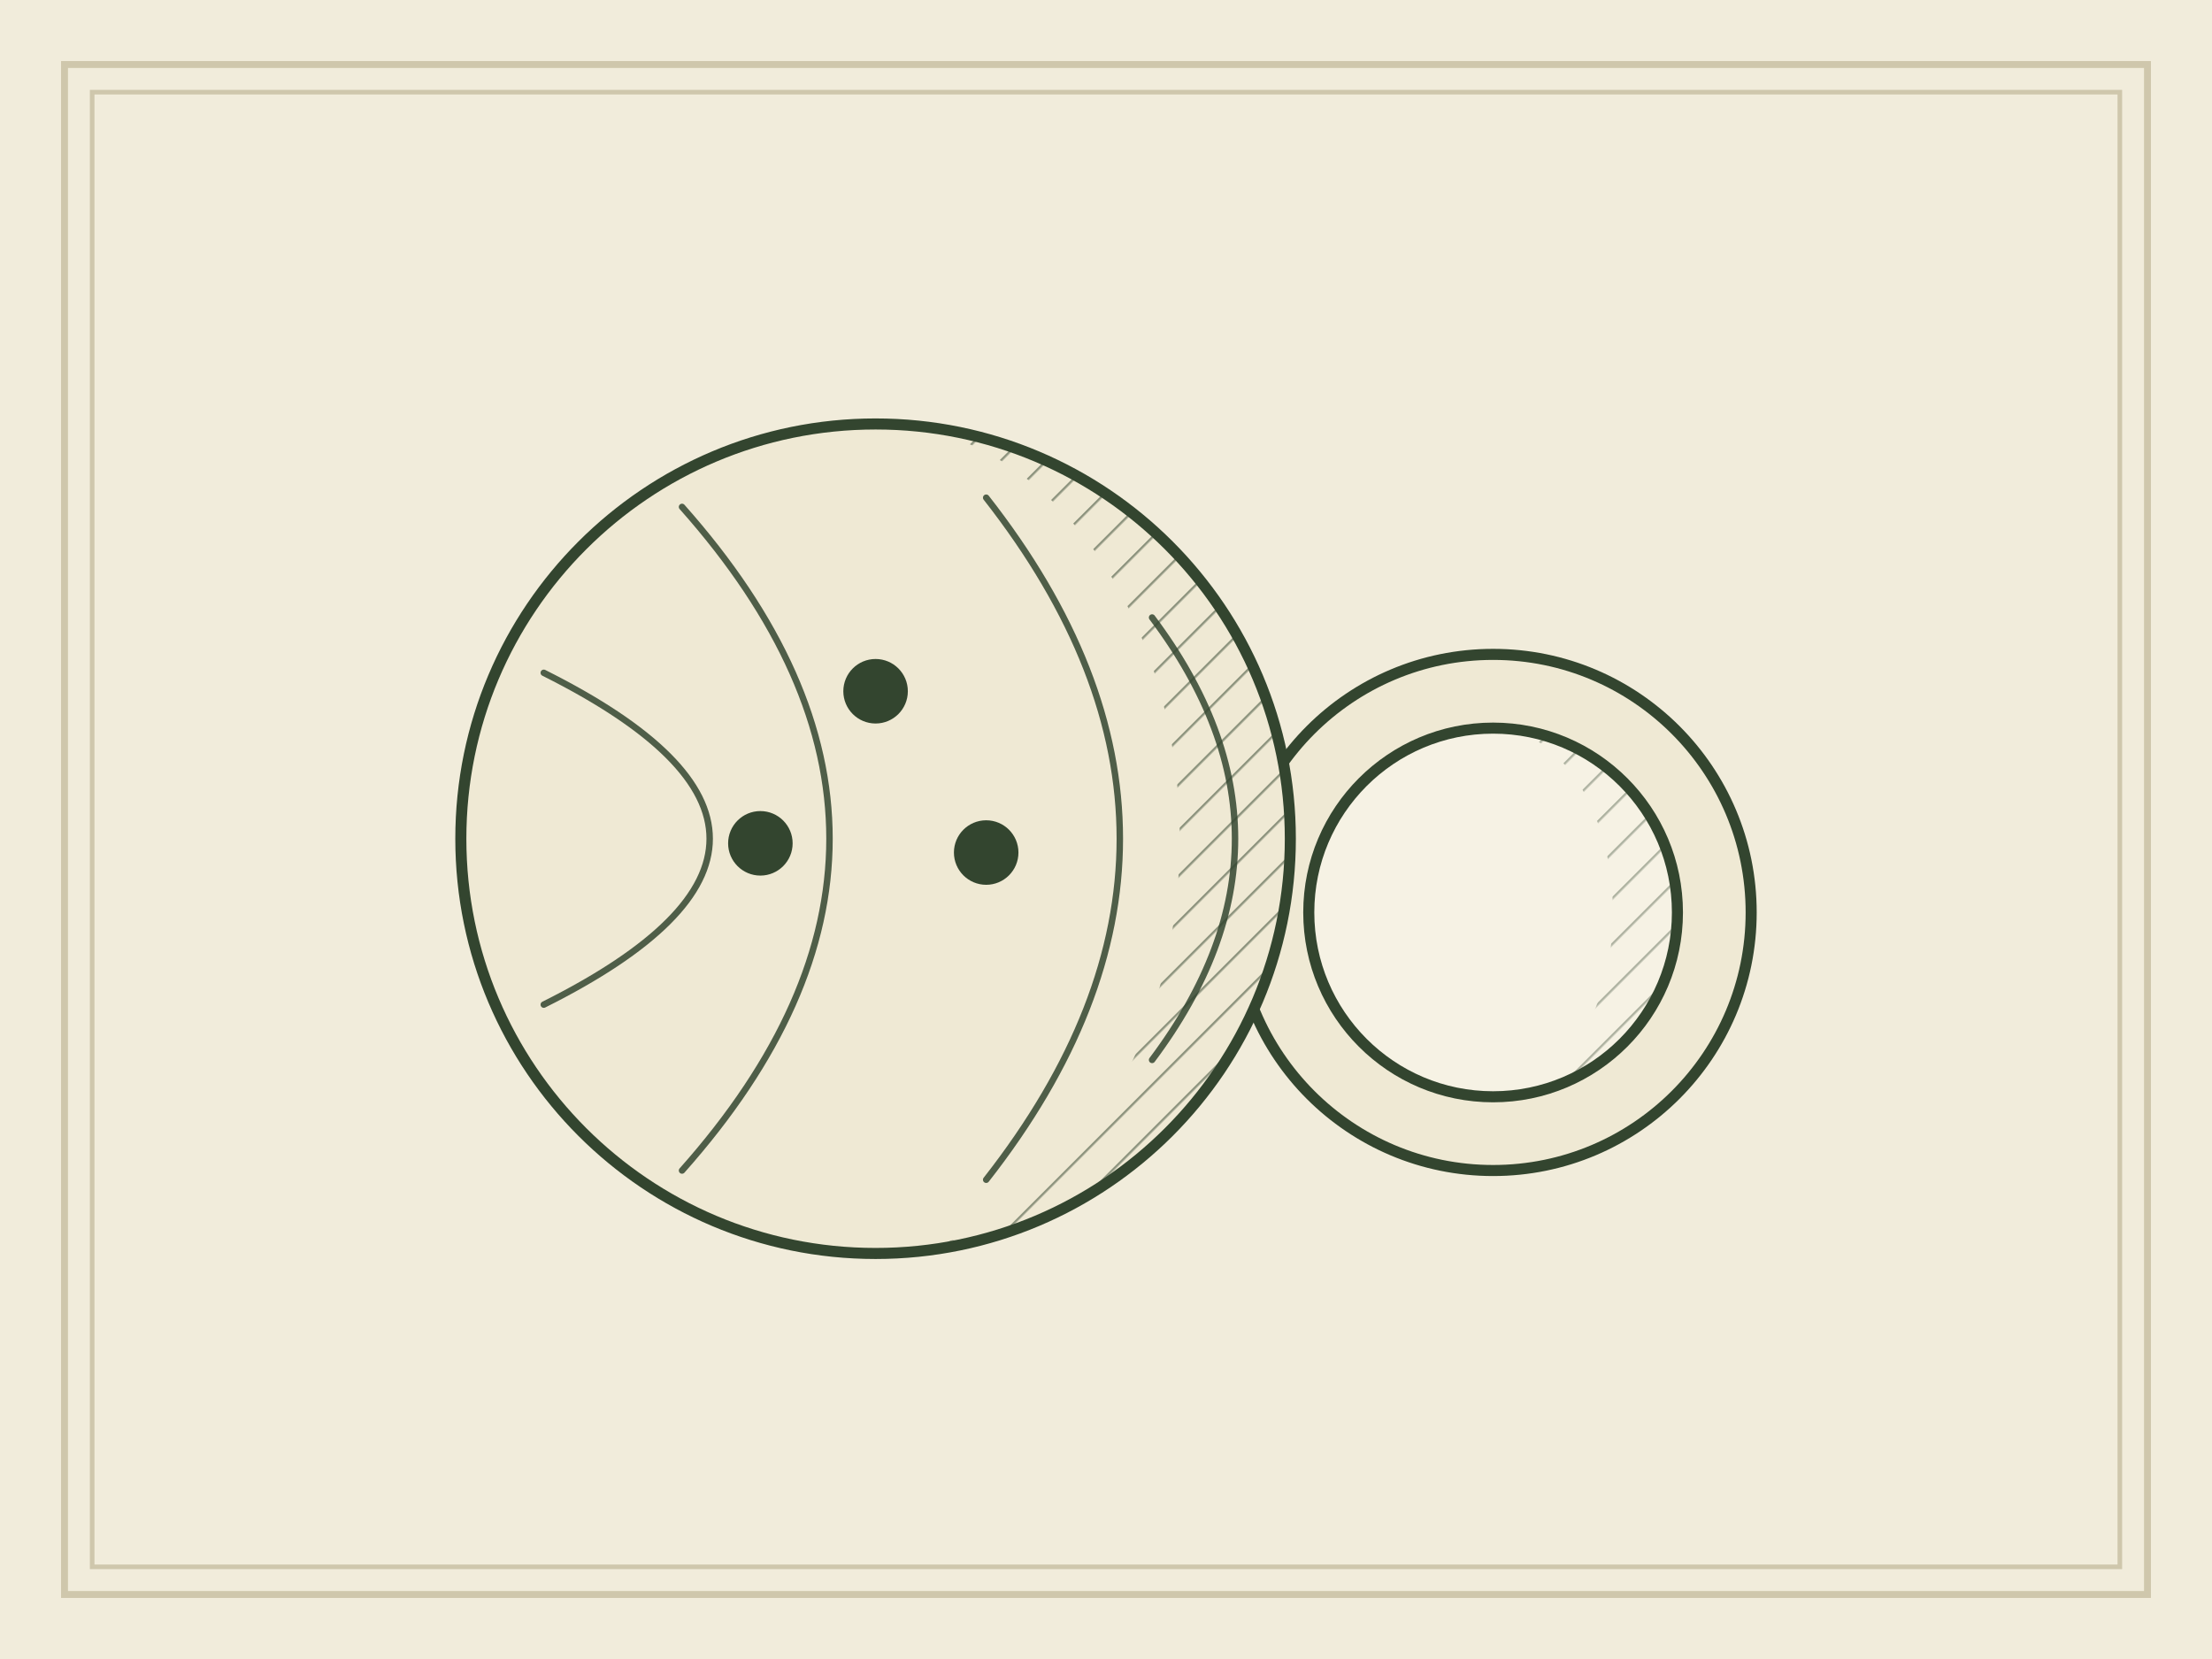
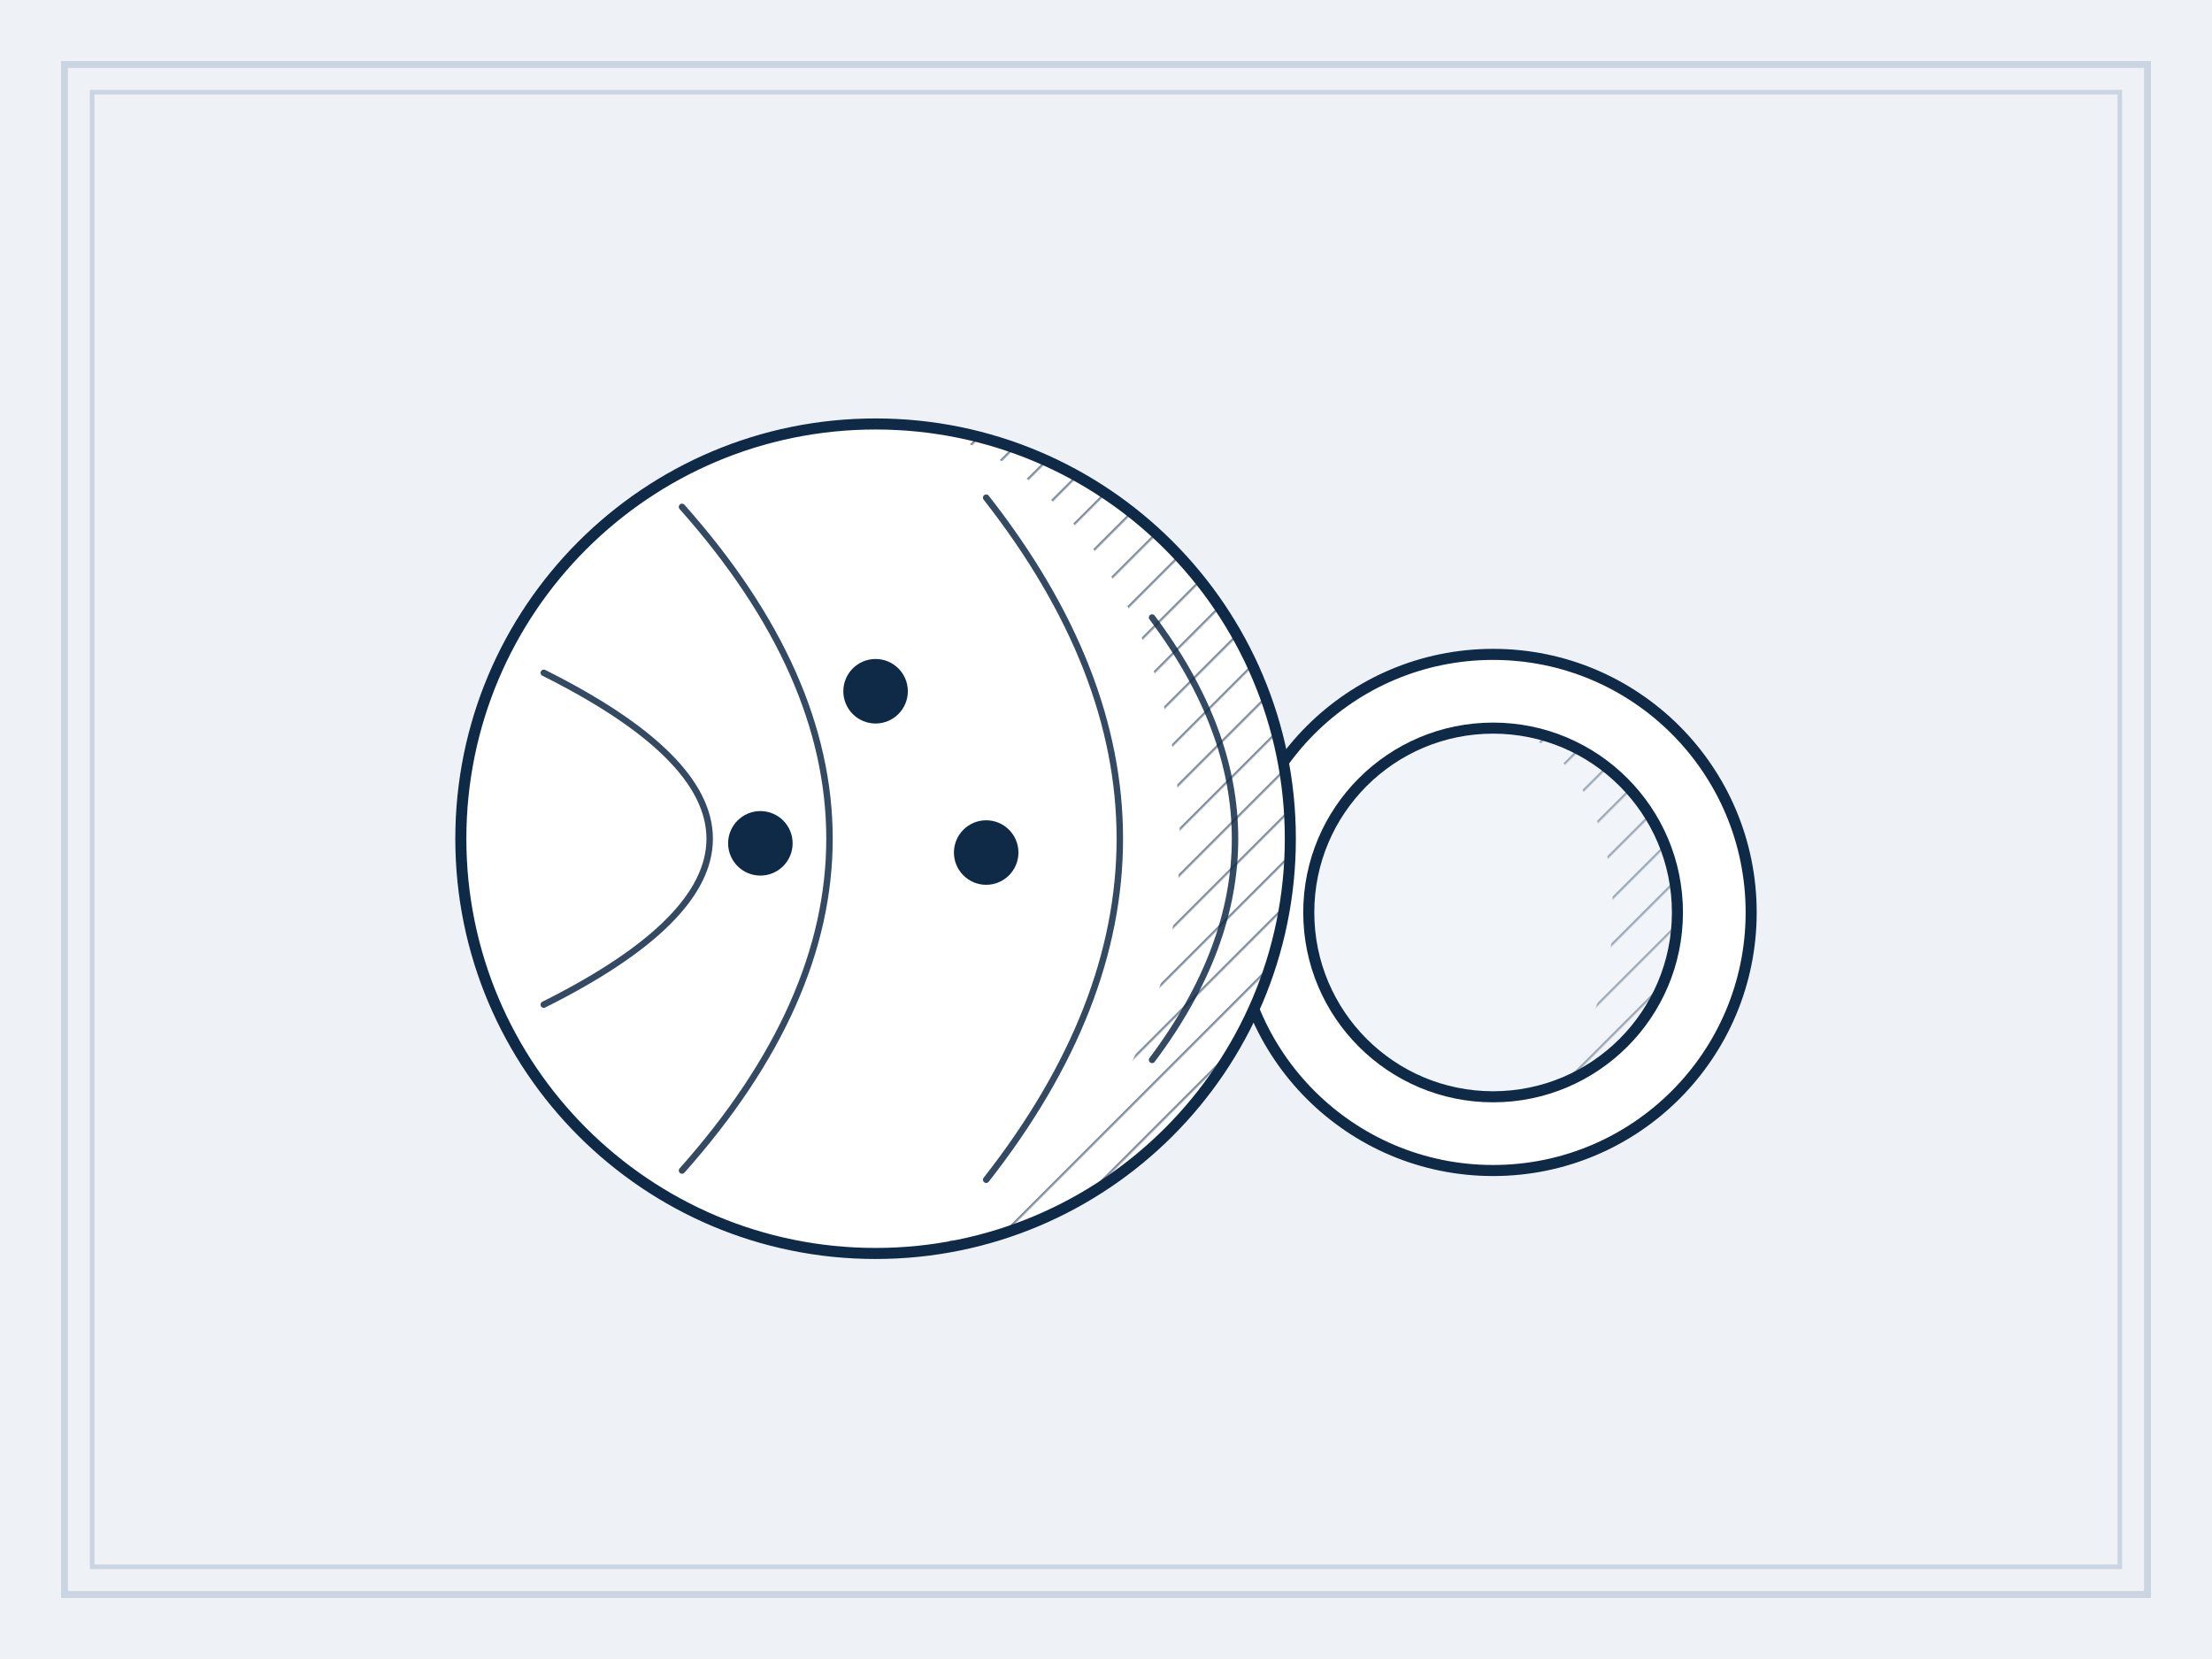
<svg xmlns="http://www.w3.org/2000/svg" viewBox="0 0 480 360" role="img" aria-label="Engraving of semi-husked coconuts">
  <defs>
    <pattern id="hc" width="7" height="7" patternTransform="rotate(45)" patternUnits="userSpaceOnUse">
-       <line x1="0" y1="0" x2="0" y2="7" stroke="#33452F" stroke-width="1" opacity="0.5" />
+       <line x1="0" y1="0" x2="0" y2="7" stroke="#0F2A47" stroke-width="1" opacity="0.5" />
    </pattern>
  </defs>
-   <rect width="480" height="360" fill="#F1ECDB" />
-   <rect x="14" y="14" width="452" height="332" fill="none" stroke="#CFC7AC" stroke-width="1.5" />
-   <rect x="20" y="20" width="440" height="320" fill="none" stroke="#CFC7AC" stroke-width="1" />
-   <g stroke="#33452F" fill="#EFE9D4" stroke-width="2.4" stroke-linejoin="round">
+   <rect width="480" height="360" fill="#EEF2F7" />
+   <rect x="14" y="14" width="452" height="332" fill="none" stroke="#CBD5E1" stroke-width="1.5" />
+   <rect x="20" y="20" width="440" height="320" fill="none" stroke="#CBD5E1" stroke-width="1" />
+   <g stroke="#0F2A47" fill="#FFFFFF" stroke-width="2.4" stroke-linejoin="round">
    <circle cx="324" cy="198" r="56" />
-     <circle cx="324" cy="198" r="40" fill="#F6F2E4" />
+     <circle cx="324" cy="198" r="40" fill="#F1F5F9" />
    <circle cx="190" cy="182" r="90" />
  </g>
  <path d="M190 92 a90 90 0 0 1 0 180 a66 90 0 0 0 0 -180" fill="url(#hc)" />
  <path d="M324 158 a40 40 0 0 1 0 80 a26 40 0 0 0 0 -80" fill="url(#hc)" opacity="0.7" />
-   <g stroke="#33452F" stroke-width="1.4" fill="none" opacity="0.85" stroke-linecap="round">
+   <g stroke="#0F2A47" stroke-width="1.4" fill="none" opacity="0.85" stroke-linecap="round">
    <path d="M118 146 Q190 182 118 218" />
    <path d="M148 110 Q212 182 148 254" />
    <path d="M214 108 Q272 182 214 256" />
    <path d="M250 134 Q286 182 250 230" />
  </g>
-   <g fill="#33452F">
+   <g fill="#0F2A47">
    <circle cx="190" cy="150" r="7" />
    <circle cx="165" cy="183" r="7" />
    <circle cx="214" cy="185" r="7" />
  </g>
</svg>
